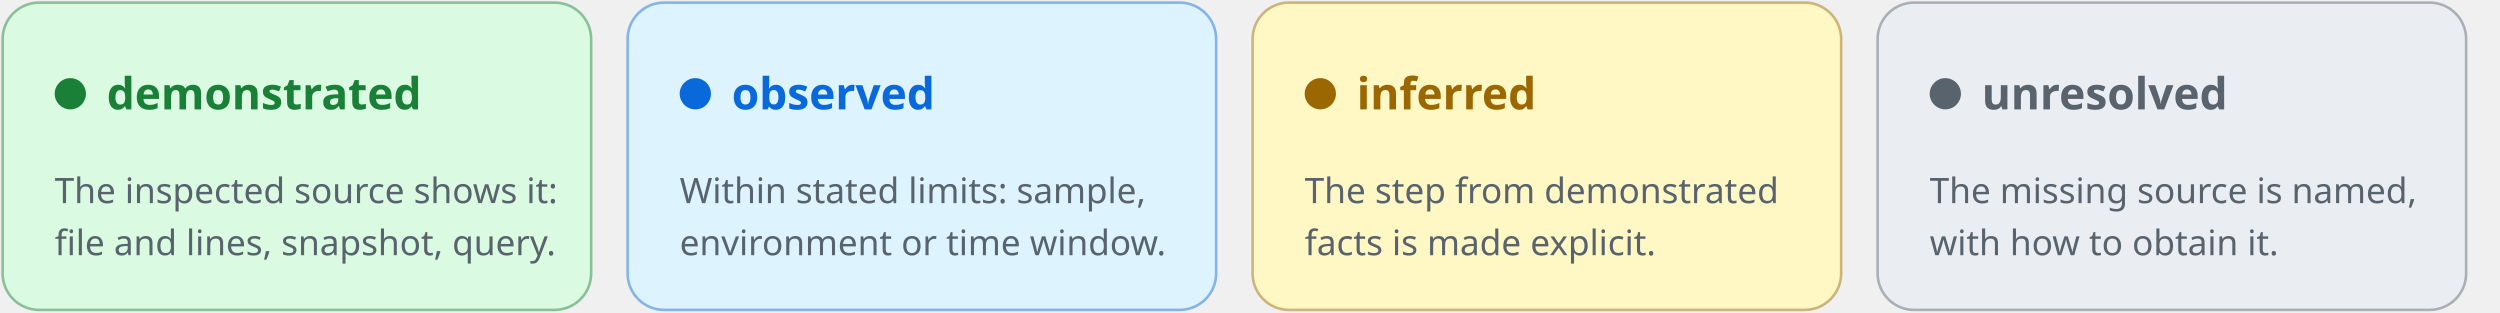
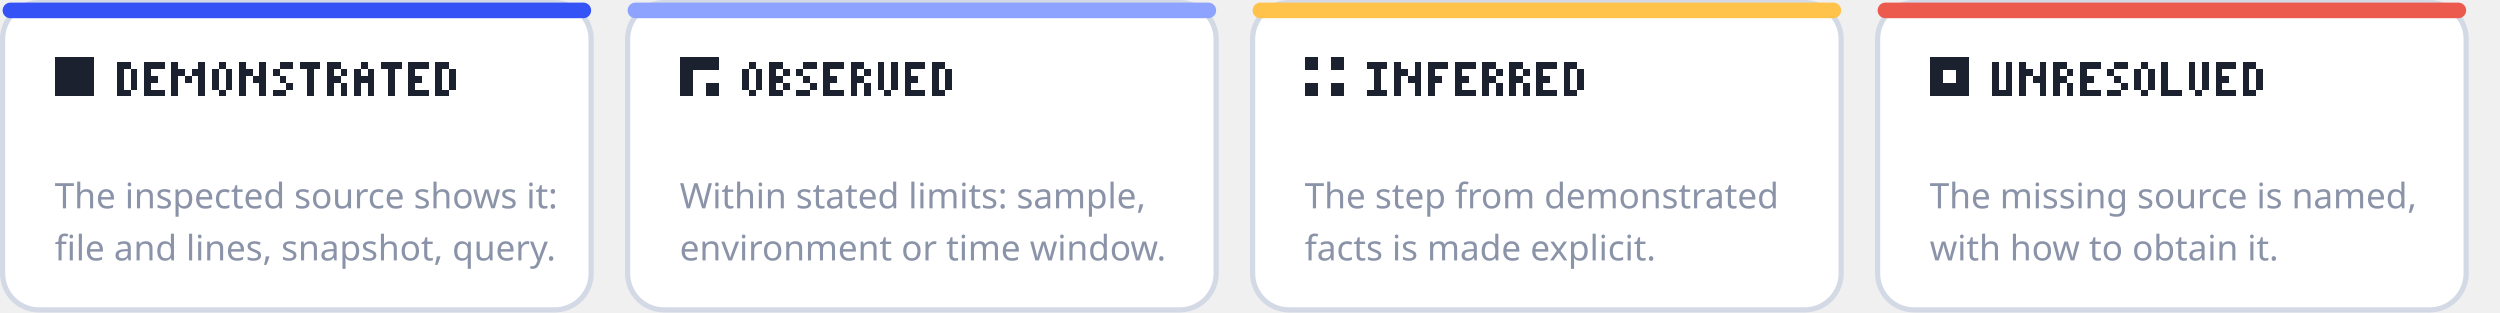
<svg xmlns="http://www.w3.org/2000/svg" viewBox="0 0 960 120" width="960" height="120" role="img" aria-labelledby="title desc">
-   <style>text{font-family:-apple-system, BlinkMacSystemFont, 'Segoe UI', 'Noto Sans', Helvetica, Arial, sans-serif;fill:#1f2328}.muted{fill:#59636e}</style>
-   <rect x="1" y="1" width="226" height="118" rx="14" fill="#dafbe1" stroke="#1a7f37" stroke-opacity=".45" />
-   <circle cx="27" cy="36" r="6" fill="#1a7f37" />
-   <text x="41" y="42" font-size="17" font-weight="600" fill="#1a7f37" style="fill:#1a7f37">demonstrated</text>
-   <text x="21" y="78" font-size="13.5" class="muted">The inspected source shows it:</text>
-   <text x="21" y="98" font-size="13.5" class="muted">file and lines, snapshot, query.</text>
-   <rect x="241" y="1" width="226" height="118" rx="14" fill="#ddf4ff" stroke="#0969da" stroke-opacity=".45" />
-   <circle cx="267" cy="36" r="6" fill="#0969da" />
-   <text x="281" y="42" font-size="17" font-weight="600" fill="#0969da" style="fill:#0969da">observed</text>
-   <text x="261" y="78" font-size="13.5" class="muted">Within stated limits: sample,</text>
-   <text x="261" y="98" font-size="13.5" class="muted">environment or time window.</text>
-   <rect x="481" y="1" width="226" height="118" rx="14" fill="#fff8c5" stroke="#9a6700" stroke-opacity=".45" />
-   <circle cx="507" cy="36" r="6" fill="#9a6700" />
-   <text x="521" y="42" font-size="17" font-weight="600" fill="#9a6700" style="fill:#9a6700">inferred</text>
-   <text x="501" y="78" font-size="13.5" class="muted">The step from demonstrated</text>
-   <text x="501" y="98" font-size="13.5" class="muted">facts is made explicit.</text>
-   <rect x="721" y="1" width="226" height="118" rx="14" fill="#eaeef2" stroke="#59636e" stroke-opacity=".45" />
-   <circle cx="747" cy="36" r="6" fill="#59636e" />
-   <text x="761" y="42" font-size="17" font-weight="600" fill="#59636e" style="fill:#59636e">unresolved</text>
-   <text x="741" y="78" font-size="13.5" class="muted">The missing source is named,</text>
-   <text x="741" y="98" font-size="13.5" class="muted">with how to obtain it.</text>
+   <rect x="1" y="1" width="226" height="118" rx="14" fill="#FFFFFF" stroke="#D3D9E5" stroke-width="2" />
+   <rect x="1" y="1" width="226" height="6" rx="3" fill="#3452F5" />
+   <g shape-rendering="crispEdges">
+     <rect x="21" y="22" width="5" height="5" fill="#1C2130" />
+     <rect x="26" y="22" width="5" height="5" fill="#1C2130" />
+     <rect x="31" y="22" width="5" height="5" fill="#1C2130" />
+     <rect x="21" y="27" width="5" height="5" fill="#1C2130" />
+     <rect x="26" y="27" width="5" height="5" fill="#1C2130" />
+     <rect x="31" y="27" width="5" height="5" fill="#1C2130" />
+     <rect x="21" y="32" width="5" height="5" fill="#1C2130" />
+     <rect x="26" y="32" width="5" height="5" fill="#1C2130" />
+     <rect x="31" y="32" width="5" height="5" fill="#1C2130" />
+   </g>
+   <path fill="#1C2130" d="M45.0 24.0h2.6v2.6h-2.6zM47.6 24.0h2.6v2.6h-2.6zM45.0 26.6h2.6v2.6h-2.6zM50.2 26.6h2.6v2.6h-2.6zM45.0 29.2h2.6v2.6h-2.6zM50.2 29.2h2.6v2.6h-2.6zM45.0 31.8h2.6v2.6h-2.6zM50.2 31.8h2.6v2.6h-2.6zM45.0 34.4h2.6v2.6h-2.6zM47.6 34.4h2.6v2.6h-2.6zM55.4 24.0h2.6v2.6h-2.6zM58.0 24.0h2.6v2.6h-2.6zM60.6 24.0h2.6v2.6h-2.6zM55.4 26.6h2.6v2.6h-2.6zM55.4 29.2h2.6v2.6h-2.6zM58.0 29.2h2.6v2.6h-2.6zM55.4 31.8h2.6v2.6h-2.6zM55.4 34.4h2.6v2.6h-2.6zM58.0 34.4h2.6v2.6h-2.6zM60.6 34.4h2.6v2.6h-2.6zM65.8 24.0h2.6v2.6h-2.6zM76.2 24.0h2.6v2.6h-2.6zM65.8 26.6h2.6v2.6h-2.6zM68.4 26.6h2.6v2.6h-2.6zM73.6 26.6h2.6v2.6h-2.6zM76.2 26.6h2.6v2.6h-2.6zM65.8 29.2h2.6v2.6h-2.6zM71.0 29.2h2.6v2.6h-2.6zM76.2 29.2h2.6v2.6h-2.6zM65.8 31.8h2.6v2.6h-2.6zM76.2 31.8h2.6v2.6h-2.6zM65.8 34.4h2.6v2.6h-2.6zM76.2 34.4h2.6v2.6h-2.6zM84.0 24.0h2.6v2.6h-2.6zM81.4 26.6h2.6v2.6h-2.6zM86.6 26.6h2.6v2.6h-2.6zM81.4 29.2h2.6v2.6h-2.6zM86.6 29.2h2.6v2.6h-2.6zM81.4 31.8h2.6v2.6h-2.6zM86.6 31.8h2.6v2.6h-2.6zM84.0 34.4h2.6v2.6h-2.6zM91.8 24.0h2.6v2.6h-2.6zM99.6 24.0h2.6v2.6h-2.6zM91.8 26.6h2.6v2.6h-2.6zM94.4 26.6h2.6v2.6h-2.6zM99.6 26.6h2.6v2.6h-2.6zM91.8 29.2h2.6v2.6h-2.6zM97 29.2h2.6v2.6h-2.6zM99.6 29.2h2.6v2.6h-2.6zM91.8 31.8h2.6v2.6h-2.6zM99.6 31.8h2.6v2.6h-2.6zM91.8 34.4h2.6v2.6h-2.6zM99.6 34.4h2.6v2.6h-2.6zM107.4 24.0h2.6v2.6h-2.6zM110 24.0h2.6v2.6h-2.6zM104.8 26.6h2.6v2.6h-2.6zM107.4 29.2h2.6v2.6h-2.6zM110 31.8h2.6v2.6h-2.6zM104.8 34.4h2.6v2.6h-2.6zM107.4 34.4h2.6v2.6h-2.6zM115.2 24.0h2.6v2.6h-2.6zM117.8 24.0h2.6v2.6h-2.6zM120.4 24.0h2.6v2.6h-2.6zM117.8 26.6h2.6v2.6h-2.6zM117.8 29.2h2.6v2.6h-2.6zM117.8 31.8h2.6v2.6h-2.6zM117.8 34.4h2.6v2.6h-2.6zM125.6 24.0h2.6v2.6h-2.6zM128.2 24.0h2.6v2.6h-2.6zM125.6 26.6h2.6v2.6h-2.6zM130.8 26.6h2.6v2.6h-2.6zM125.6 29.2h2.6v2.6h-2.6zM128.2 29.2h2.6v2.6h-2.6zM125.6 31.8h2.6v2.6h-2.6zM130.8 31.8h2.6v2.6h-2.6zM125.6 34.4h2.6v2.6h-2.6zM130.8 34.4h2.6v2.6h-2.6zM138.6 24.0h2.6v2.6h-2.6zM136 26.6h2.6v2.6h-2.6zM141.2 26.6h2.6v2.6h-2.6zM136 29.2h2.6v2.6h-2.6zM138.6 29.2h2.6v2.6h-2.6zM141.2 29.2h2.6v2.6h-2.6zM136 31.8h2.6v2.6h-2.6zM141.2 31.8h2.6v2.6h-2.6zM136 34.4h2.6v2.6h-2.6zM141.2 34.4h2.6v2.6h-2.6zM146.4 24.0h2.6v2.6h-2.6zM149 24.0h2.6v2.6h-2.6zM151.6 24.0h2.6v2.6h-2.6zM149 26.6h2.6v2.6h-2.6zM149 29.2h2.6v2.6h-2.6zM149 31.8h2.6v2.6h-2.6zM149 34.4h2.6v2.6h-2.6zM156.8 24.0h2.6v2.6h-2.6zM159.4 24.0h2.6v2.6h-2.6zM162 24.0h2.6v2.6h-2.6zM156.8 26.6h2.6v2.6h-2.6zM156.8 29.2h2.6v2.6h-2.6zM159.4 29.2h2.6v2.6h-2.6zM156.8 31.8h2.6v2.6h-2.6zM156.8 34.4h2.6v2.6h-2.6zM159.4 34.4h2.6v2.6h-2.6zM162 34.4h2.6v2.6h-2.6zM167.2 24.0h2.6v2.6h-2.6zM169.8 24.0h2.6v2.6h-2.6zM167.2 26.6h2.6v2.6h-2.6zM172.4 26.6h2.6v2.6h-2.6zM167.2 29.2h2.6v2.6h-2.6zM172.4 29.2h2.6v2.6h-2.6zM167.2 31.8h2.6v2.6h-2.6zM172.4 31.8h2.6v2.6h-2.6zM167.2 34.4h2.6v2.6h-2.6zM169.8 34.4h2.6v2.6h-2.6z" shape-rendering="crispEdges" />
+   <text x="21" y="80" font-size="13.5" fill="#8A93A8" font-family="-apple-system, BlinkMacSystemFont, 'Segoe UI', 'Noto Sans', Helvetica, Arial, sans-serif">The inspected source shows it:</text>
+   <text x="21" y="100" font-size="13.5" fill="#8A93A8" font-family="-apple-system, BlinkMacSystemFont, 'Segoe UI', 'Noto Sans', Helvetica, Arial, sans-serif">file and lines, snapshot, query.</text>
+   <rect x="241" y="1" width="226" height="118" rx="14" fill="#FFFFFF" stroke="#D3D9E5" stroke-width="2" />
+   <rect x="241" y="1" width="226" height="6" rx="3" fill="#8EA2FF" />
+   <g shape-rendering="crispEdges">
+     <rect x="261" y="22" width="5" height="5" fill="#1C2130" />
+     <rect x="266" y="22" width="5" height="5" fill="#1C2130" />
+     <rect x="271" y="22" width="5" height="5" fill="#1C2130" />
+     <rect x="261" y="27" width="5" height="5" fill="#1C2130" />
+     <rect x="266" y="27" width="5" height="5" fill="#FFFFFF" />
+     <rect x="271" y="27" width="5" height="5" fill="#FFFFFF" />
+     <rect x="261" y="32" width="5" height="5" fill="#1C2130" />
+     <rect x="266" y="32" width="5" height="5" fill="#FFFFFF" />
+     <rect x="271" y="32" width="5" height="5" fill="#1C2130" />
+   </g>
+   <path fill="#1C2130" d="M287.6 24.0h2.6v2.6h-2.6zM285.0 26.6h2.6v2.6h-2.6zM290.2 26.6h2.6v2.6h-2.6zM285.0 29.2h2.6v2.6h-2.6zM290.2 29.2h2.6v2.6h-2.6zM285.0 31.8h2.6v2.6h-2.6zM290.2 31.8h2.6v2.6h-2.6zM287.6 34.4h2.6v2.6h-2.6zM295.4 24.0h2.6v2.6h-2.6zM298.0 24.0h2.6v2.6h-2.6zM295.4 26.6h2.6v2.6h-2.6zM300.6 26.6h2.6v2.6h-2.6zM295.4 29.2h2.6v2.6h-2.6zM298.0 29.2h2.6v2.6h-2.6zM295.4 31.8h2.6v2.6h-2.6zM300.6 31.8h2.6v2.6h-2.6zM295.4 34.4h2.6v2.6h-2.6zM298.0 34.4h2.6v2.6h-2.6zM308.4 24.0h2.6v2.6h-2.6zM311 24.0h2.6v2.6h-2.6zM305.8 26.6h2.6v2.6h-2.6zM308.4 29.2h2.6v2.6h-2.6zM311 31.8h2.6v2.6h-2.6zM305.8 34.4h2.6v2.6h-2.6zM308.4 34.4h2.6v2.6h-2.6zM316.2 24.0h2.6v2.6h-2.6zM318.8 24.0h2.6v2.6h-2.6zM321.4 24.0h2.6v2.6h-2.6zM316.2 26.6h2.6v2.6h-2.6zM316.2 29.2h2.6v2.6h-2.6zM318.8 29.2h2.6v2.6h-2.6zM316.2 31.8h2.6v2.6h-2.6zM316.2 34.4h2.6v2.6h-2.6zM318.8 34.4h2.6v2.6h-2.6zM321.4 34.4h2.6v2.6h-2.6zM326.6 24.0h2.6v2.6h-2.6zM329.2 24.0h2.6v2.6h-2.6zM326.6 26.6h2.6v2.6h-2.6zM331.8 26.6h2.6v2.6h-2.6zM326.6 29.2h2.6v2.6h-2.6zM329.2 29.2h2.6v2.6h-2.6zM326.6 31.8h2.6v2.6h-2.6zM331.8 31.8h2.6v2.6h-2.6zM326.6 34.4h2.6v2.6h-2.6zM331.8 34.4h2.6v2.6h-2.6zM337 24.0h2.6v2.6h-2.6zM342.2 24.0h2.6v2.6h-2.6zM337 26.6h2.6v2.6h-2.6zM342.2 26.6h2.6v2.6h-2.6zM337 29.2h2.6v2.6h-2.6zM342.2 29.2h2.6v2.6h-2.6zM337 31.8h2.6v2.6h-2.6zM342.2 31.8h2.6v2.6h-2.6zM339.6 34.4h2.6v2.6h-2.6zM347.4 24.0h2.6v2.6h-2.6zM350 24.0h2.6v2.6h-2.6zM352.6 24.0h2.6v2.6h-2.6zM347.4 26.6h2.6v2.6h-2.6zM347.4 29.2h2.6v2.6h-2.6zM350 29.2h2.6v2.6h-2.6zM347.4 31.8h2.6v2.6h-2.6zM347.4 34.4h2.6v2.6h-2.6zM350 34.4h2.6v2.6h-2.6zM352.6 34.4h2.6v2.6h-2.6zM357.8 24.0h2.6v2.6h-2.6zM360.4 24.0h2.6v2.6h-2.6zM357.8 26.6h2.6v2.6h-2.6zM363 26.6h2.6v2.6h-2.6zM357.8 29.2h2.6v2.6h-2.6zM363 29.2h2.6v2.6h-2.6zM357.8 31.8h2.6v2.6h-2.6zM363 31.8h2.6v2.6h-2.6zM357.8 34.4h2.6v2.6h-2.6zM360.4 34.4h2.6v2.6h-2.6z" shape-rendering="crispEdges" />
+   <text x="261" y="80" font-size="13.5" fill="#8A93A8" font-family="-apple-system, BlinkMacSystemFont, 'Segoe UI', 'Noto Sans', Helvetica, Arial, sans-serif">Within stated limits: sample,</text>
+   <text x="261" y="100" font-size="13.5" fill="#8A93A8" font-family="-apple-system, BlinkMacSystemFont, 'Segoe UI', 'Noto Sans', Helvetica, Arial, sans-serif">environment or time window.</text>
+   <rect x="481" y="1" width="226" height="118" rx="14" fill="#FFFFFF" stroke="#D3D9E5" stroke-width="2" />
+   <rect x="481" y="1" width="226" height="6" rx="3" fill="#FFC24B" />
+   <g shape-rendering="crispEdges">
+     <rect x="501" y="22" width="5" height="5" fill="#1C2130" />
+     <rect x="511" y="22" width="5" height="5" fill="#1C2130" />
+     <rect x="501" y="32" width="5" height="5" fill="#1C2130" />
+     <rect x="511" y="32" width="5" height="5" fill="#1C2130" />
+   </g>
+   <path fill="#1C2130" d="M525.0 24.0h2.6v2.6h-2.6zM527.6 24.0h2.6v2.6h-2.6zM530.2 24.0h2.6v2.6h-2.6zM527.6 26.6h2.6v2.6h-2.6zM527.6 29.2h2.6v2.6h-2.6zM527.6 31.8h2.6v2.6h-2.6zM525.0 34.4h2.6v2.6h-2.6zM527.6 34.4h2.6v2.6h-2.6zM530.2 34.4h2.6v2.6h-2.6zM535.4 24.0h2.6v2.6h-2.6zM543.2 24.0h2.6v2.6h-2.6zM535.4 26.6h2.6v2.6h-2.6zM538.0 26.6h2.6v2.6h-2.6zM543.2 26.6h2.6v2.6h-2.6zM535.4 29.2h2.6v2.6h-2.6zM540.6 29.2h2.6v2.6h-2.6zM543.2 29.2h2.6v2.6h-2.6zM535.4 31.8h2.6v2.6h-2.6zM543.2 31.8h2.6v2.6h-2.6zM535.4 34.4h2.6v2.6h-2.6zM543.2 34.4h2.6v2.6h-2.6zM548.4 24.0h2.6v2.6h-2.6zM551.0 24.0h2.6v2.6h-2.6zM553.6 24.0h2.6v2.6h-2.6zM548.4 26.6h2.6v2.6h-2.6zM548.4 29.2h2.6v2.6h-2.6zM551.0 29.2h2.6v2.6h-2.6zM548.4 31.8h2.6v2.6h-2.6zM548.4 34.4h2.6v2.6h-2.6zM558.8 24.0h2.6v2.6h-2.6zM561.4 24.0h2.6v2.6h-2.6zM564.0 24.0h2.6v2.6h-2.6zM558.8 26.6h2.6v2.6h-2.6zM558.8 29.2h2.6v2.6h-2.6zM561.4 29.2h2.6v2.6h-2.6zM558.8 31.8h2.6v2.6h-2.6zM558.8 34.4h2.6v2.6h-2.6zM561.4 34.4h2.6v2.6h-2.6zM564.0 34.4h2.6v2.6h-2.6zM569.2 24.0h2.6v2.6h-2.6zM571.8 24.0h2.6v2.6h-2.6zM569.2 26.6h2.6v2.6h-2.6zM574.4 26.6h2.6v2.6h-2.6zM569.2 29.2h2.6v2.6h-2.6zM571.8 29.2h2.6v2.6h-2.6zM569.2 31.8h2.6v2.6h-2.6zM574.4 31.8h2.6v2.6h-2.6zM569.2 34.4h2.6v2.6h-2.6zM574.4 34.4h2.6v2.6h-2.6zM579.6 24.0h2.6v2.6h-2.6zM582.2 24.0h2.6v2.6h-2.6zM579.6 26.6h2.6v2.6h-2.6zM584.8 26.6h2.6v2.6h-2.6zM579.6 29.2h2.6v2.6h-2.6zM582.2 29.2h2.6v2.6h-2.6zM579.6 31.8h2.6v2.6h-2.6zM584.8 31.8h2.6v2.6h-2.6zM579.6 34.4h2.6v2.6h-2.6zM584.8 34.4h2.6v2.6h-2.6zM590 24.0h2.6v2.6h-2.6zM592.6 24.0h2.6v2.6h-2.6zM595.2 24.0h2.6v2.6h-2.6zM590 26.6h2.6v2.6h-2.6zM590 29.2h2.6v2.6h-2.6zM592.6 29.2h2.6v2.6h-2.6zM590 31.8h2.6v2.6h-2.6zM590 34.4h2.6v2.6h-2.6zM592.6 34.4h2.6v2.6h-2.6zM595.2 34.4h2.6v2.6h-2.6zM600.4 24.0h2.6v2.6h-2.6zM603 24.0h2.6v2.6h-2.6zM600.4 26.6h2.6v2.6h-2.6zM605.6 26.6h2.6v2.6h-2.6zM600.4 29.2h2.6v2.6h-2.6zM605.6 29.2h2.6v2.6h-2.6zM600.4 31.8h2.6v2.6h-2.6zM605.6 31.8h2.6v2.6h-2.6zM600.4 34.4h2.6v2.6h-2.6zM603 34.4h2.6v2.6h-2.6z" shape-rendering="crispEdges" />
+   <text x="501" y="80" font-size="13.5" fill="#8A93A8" font-family="-apple-system, BlinkMacSystemFont, 'Segoe UI', 'Noto Sans', Helvetica, Arial, sans-serif">The step from demonstrated</text>
+   <text x="501" y="100" font-size="13.5" fill="#8A93A8" font-family="-apple-system, BlinkMacSystemFont, 'Segoe UI', 'Noto Sans', Helvetica, Arial, sans-serif">facts is made explicit.</text>
+   <rect x="721" y="1" width="226" height="118" rx="14" fill="#FFFFFF" stroke="#D3D9E5" stroke-width="2" />
+   <rect x="721" y="1" width="226" height="6" rx="3" fill="#EC5A4E" />
+   <g shape-rendering="crispEdges">
+     <rect x="741" y="22" width="5" height="5" fill="#1C2130" />
+     <rect x="746" y="22" width="5" height="5" fill="#1C2130" />
+     <rect x="751" y="22" width="5" height="5" fill="#1C2130" />
+     <rect x="741" y="27" width="5" height="5" fill="#1C2130" />
+     <rect x="746" y="27" width="5" height="5" fill="#FFFFFF" />
+     <rect x="751" y="27" width="5" height="5" fill="#1C2130" />
+     <rect x="741" y="32" width="5" height="5" fill="#1C2130" />
+     <rect x="746" y="32" width="5" height="5" fill="#1C2130" />
+     <rect x="751" y="32" width="5" height="5" fill="#1C2130" />
+   </g>
+   <path fill="#1C2130" d="M765.0 24.0h2.6v2.6h-2.6zM770.2 24.0h2.6v2.6h-2.6zM765.0 26.6h2.6v2.6h-2.6zM770.2 26.6h2.6v2.6h-2.6zM765.0 29.2h2.6v2.6h-2.6zM770.2 29.2h2.6v2.6h-2.6zM765.0 31.8h2.6v2.6h-2.6zM770.2 31.8h2.6v2.6h-2.6zM765.0 34.4h2.6v2.6h-2.6zM767.6 34.4h2.6v2.6h-2.6zM770.2 34.4h2.6v2.6h-2.6zM775.4 24.0h2.6v2.6h-2.6zM783.2 24.0h2.6v2.6h-2.6zM775.4 26.6h2.6v2.6h-2.6zM778.0 26.6h2.6v2.6h-2.6zM783.2 26.6h2.6v2.6h-2.6zM775.4 29.2h2.6v2.6h-2.6zM780.6 29.2h2.6v2.6h-2.6zM783.2 29.2h2.6v2.6h-2.6zM775.4 31.8h2.6v2.6h-2.6zM783.2 31.8h2.6v2.6h-2.6zM775.4 34.4h2.6v2.6h-2.6zM783.2 34.4h2.6v2.6h-2.6zM788.4 24.0h2.6v2.6h-2.6zM791.0 24.0h2.6v2.6h-2.6zM788.4 26.6h2.6v2.6h-2.6zM793.6 26.6h2.6v2.6h-2.6zM788.4 29.2h2.6v2.6h-2.6zM791.0 29.2h2.6v2.6h-2.6zM788.4 31.8h2.6v2.6h-2.6zM793.6 31.8h2.6v2.6h-2.6zM788.4 34.4h2.6v2.6h-2.6zM793.6 34.4h2.6v2.6h-2.6zM798.8 24.0h2.6v2.6h-2.6zM801.4 24.0h2.6v2.6h-2.6zM804.0 24.0h2.6v2.6h-2.6zM798.8 26.6h2.6v2.6h-2.6zM798.8 29.2h2.6v2.6h-2.6zM801.4 29.2h2.6v2.6h-2.6zM798.8 31.8h2.6v2.6h-2.6zM798.8 34.4h2.6v2.6h-2.6zM801.4 34.4h2.6v2.6h-2.6zM804.0 34.4h2.6v2.6h-2.6zM811.8 24.0h2.6v2.6h-2.6zM814.4 24.0h2.6v2.6h-2.6zM809.2 26.6h2.6v2.6h-2.6zM811.8 29.2h2.6v2.6h-2.6zM814.4 31.8h2.6v2.6h-2.6zM809.2 34.4h2.6v2.6h-2.6zM811.8 34.4h2.6v2.6h-2.6zM822.2 24.0h2.6v2.6h-2.6zM819.6 26.6h2.6v2.6h-2.6zM824.8 26.6h2.6v2.6h-2.6zM819.6 29.2h2.6v2.6h-2.6zM824.8 29.2h2.6v2.6h-2.6zM819.6 31.8h2.6v2.6h-2.6zM824.8 31.8h2.6v2.6h-2.6zM822.2 34.4h2.6v2.6h-2.6zM830 24.0h2.6v2.6h-2.6zM830 26.6h2.6v2.6h-2.6zM830 29.2h2.6v2.6h-2.6zM830 31.8h2.6v2.6h-2.6zM830 34.4h2.6v2.6h-2.6zM832.6 34.4h2.6v2.6h-2.6zM835.2 34.4h2.6v2.6h-2.6zM840.4 24.0h2.6v2.6h-2.6zM845.6 24.0h2.6v2.6h-2.6zM840.4 26.6h2.6v2.6h-2.6zM845.6 26.6h2.6v2.6h-2.6zM840.4 29.2h2.6v2.6h-2.6zM845.6 29.2h2.6v2.6h-2.6zM840.4 31.8h2.6v2.6h-2.6zM845.6 31.8h2.6v2.6h-2.6zM843 34.4h2.6v2.6h-2.6zM850.8 24.0h2.6v2.6h-2.6zM853.4 24.0h2.6v2.6h-2.6zM856 24.0h2.6v2.6h-2.6zM850.8 26.6h2.6v2.6h-2.6zM850.8 29.2h2.6v2.6h-2.6zM853.4 29.2h2.6v2.6h-2.6zM850.8 31.8h2.6v2.6h-2.6zM850.8 34.4h2.6v2.6h-2.6zM853.4 34.4h2.6v2.6h-2.6zM856 34.4h2.6v2.6h-2.6zM861.2 24.0h2.6v2.6h-2.6zM863.8 24.0h2.6v2.6h-2.6zM861.2 26.6h2.6v2.6h-2.6zM866.4 26.6h2.6v2.6h-2.6zM861.2 29.2h2.6v2.6h-2.6zM866.4 29.2h2.6v2.6h-2.6zM861.2 31.8h2.6v2.6h-2.6zM866.4 31.8h2.6v2.6h-2.6zM861.2 34.4h2.6v2.6h-2.6zM863.8 34.4h2.6v2.6h-2.6z" shape-rendering="crispEdges" />
+   <text x="741" y="80" font-size="13.5" fill="#8A93A8" font-family="-apple-system, BlinkMacSystemFont, 'Segoe UI', 'Noto Sans', Helvetica, Arial, sans-serif">The missing source is named,</text>
+   <text x="741" y="100" font-size="13.5" fill="#8A93A8" font-family="-apple-system, BlinkMacSystemFont, 'Segoe UI', 'Noto Sans', Helvetica, Arial, sans-serif">with how to obtain it.</text>
</svg>
